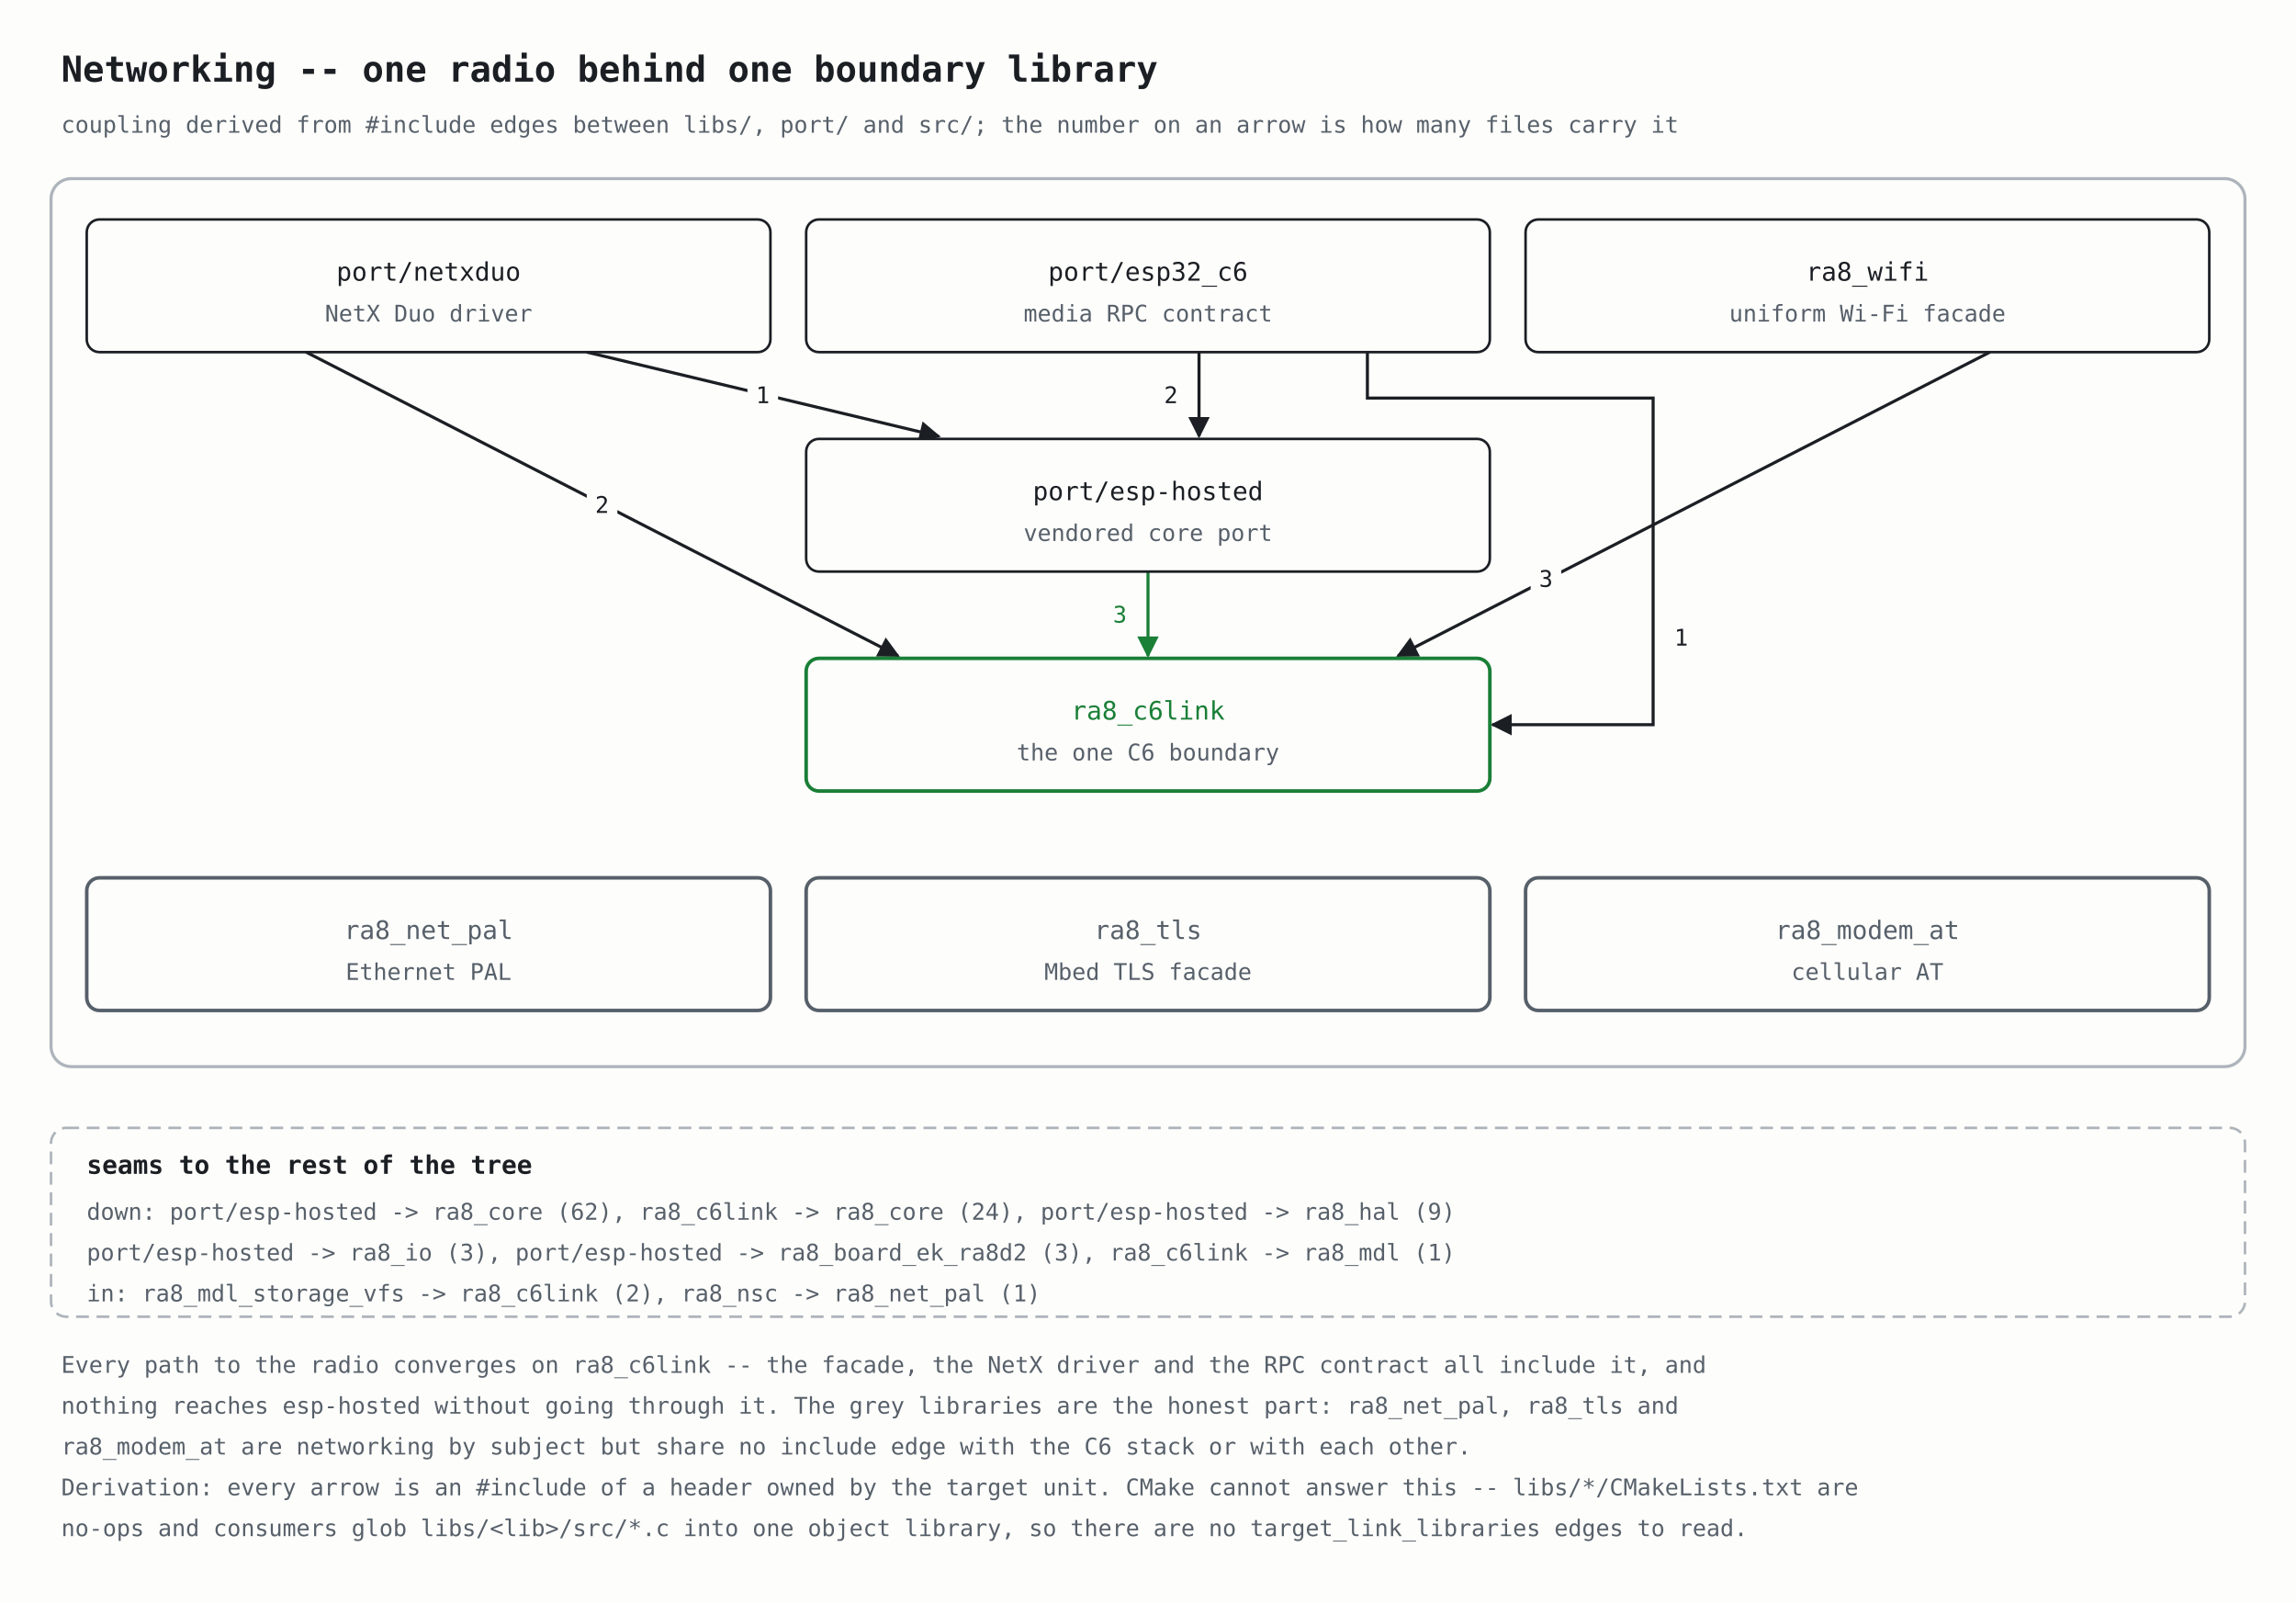
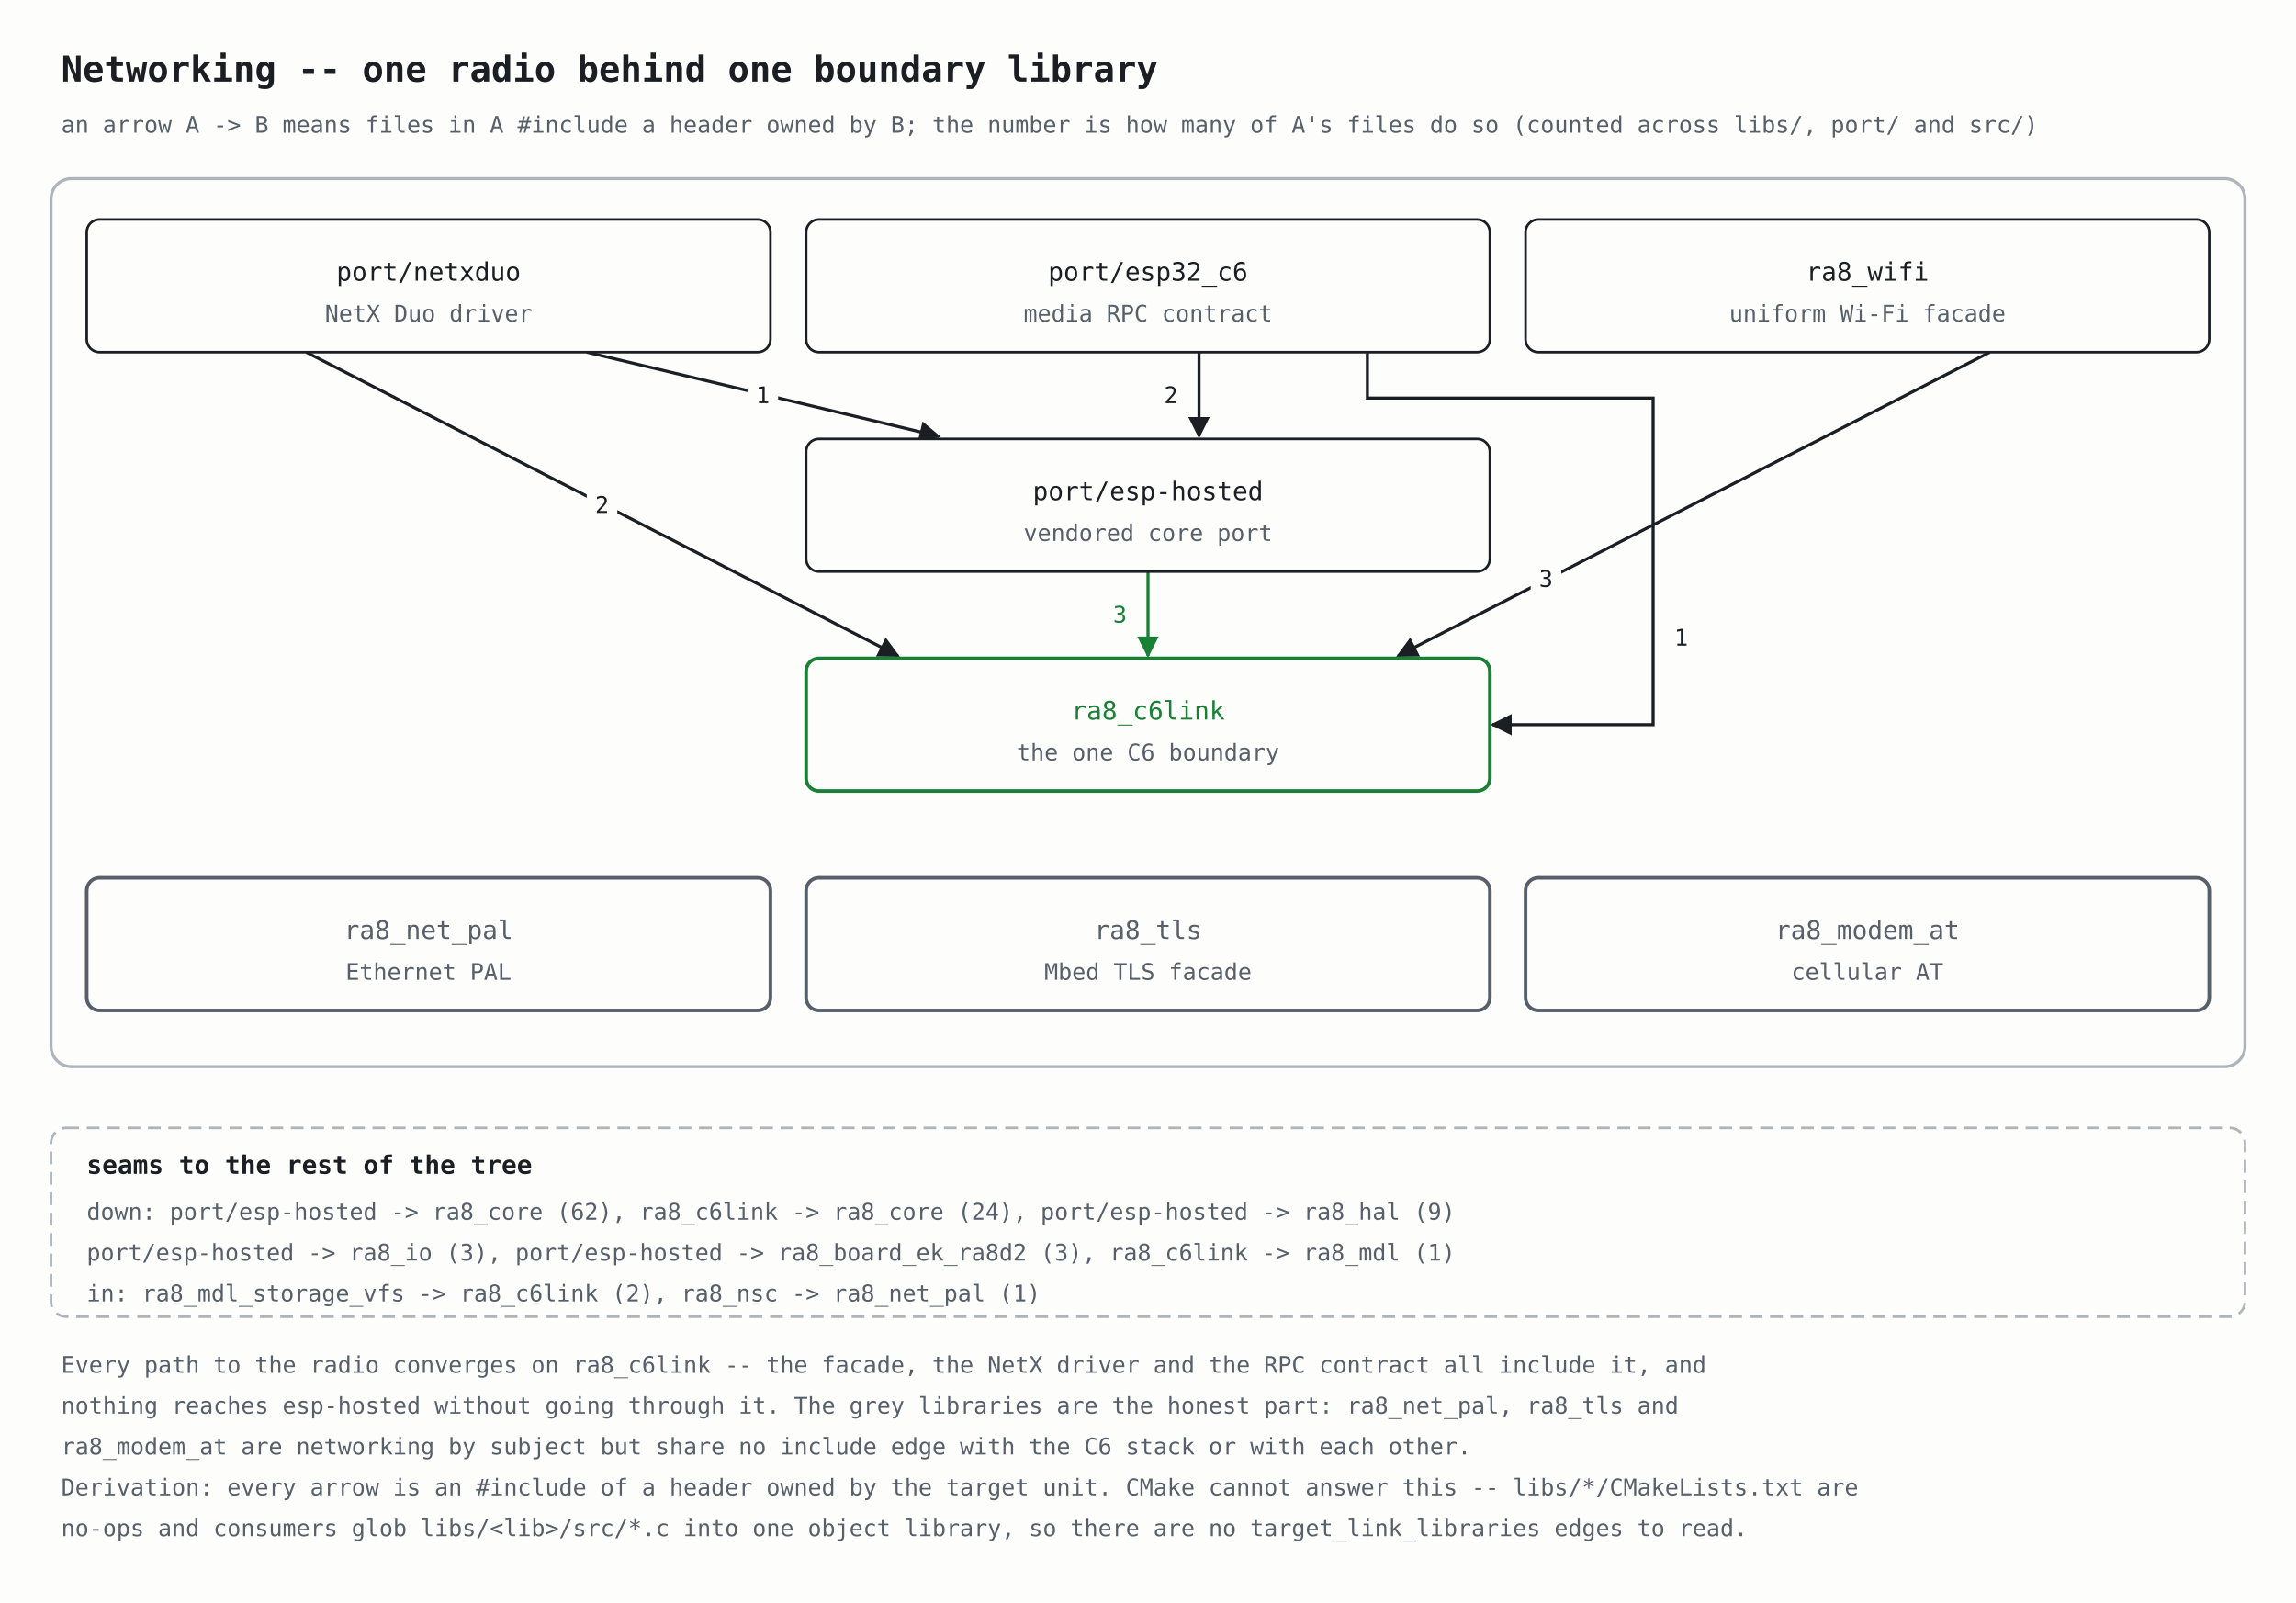
- <svg xmlns="http://www.w3.org/2000/svg" viewBox="0 0 900 628" width="900" role="img" aria-label="Networking -- one radio behind one boundary library. coupling derived from #include edges between libs/, port/ and src/; the number on an arrow is how many files carry it down: port/esp-hosted - to  ra8_core (62), ra8_c6link - to  ra8_core (24), port/esp-hosted - to  ra8_hal (9)       port/esp-hosted - to  ra8_io (3), port/esp-hosted - to  ra8_board_ek_ra8d2 (3), ra8_c6link - to  ra8_mdl (1) in:   ra8_mdl_storage_vfs - to  ra8_c6link (2), ra8_nsc - to  ra8_net_pal (1) Every path to the radio converges on ra8_c6link -- the facade, the NetX driver and the RPC contract all include it, and nothing reaches esp-hosted without going through it. The grey libraries are the honest part: ra8_net_pal, ra8_tls and ra8_modem_at are networking by subject but share no include edge with the C6 stack or with each other. Derivation: every arrow is an #include of a header owned by the target unit. CMake cannot answer this -- libs/*/CMakeLists.txt are no-ops and consumers glob libs/ lib to /src/*.c into one object library, so there are no target_link_libraries edges to read.">
+ <svg xmlns="http://www.w3.org/2000/svg" viewBox="0 0 900 628" width="900" role="img" aria-label="Networking -- one radio behind one boundary library. an arrow from A to B means files in A #include a header owned by B; the number is how many of A's files do so (counted across libs/, port/ and src/) down: port/esp-hosted - to  ra8_core (62), ra8_c6link - to  ra8_core (24), port/esp-hosted - to  ra8_hal (9)       port/esp-hosted - to  ra8_io (3), port/esp-hosted - to  ra8_board_ek_ra8d2 (3), ra8_c6link - to  ra8_mdl (1) in:   ra8_mdl_storage_vfs - to  ra8_c6link (2), ra8_nsc - to  ra8_net_pal (1) Every path to the radio converges on ra8_c6link -- the facade, the NetX driver and the RPC contract all include it, and nothing reaches esp-hosted without going through it. The grey libraries are the honest part: ra8_net_pal, ra8_tls and ra8_modem_at are networking by subject but share no include edge with the C6 stack or with each other. Derivation: every arrow is an #include of a header owned by the target unit. CMake cannot answer this -- libs/*/CMakeLists.txt are no-ops and consumers glob libs/ lib to /src/*.c into one object library, so there are no target_link_libraries edges to read.">
  <defs>
    <marker id="aInk" viewBox="0 0 10 10" refX="9" refY="5" markerWidth="7" markerHeight="7" orient="auto-start-reverse">
      <path d="M0,0 L10,5 L0,10 z" fill="#1b1f24" />
    </marker>
    <marker id="aAcc" viewBox="0 0 10 10" refX="9" refY="5" markerWidth="7" markerHeight="7" orient="auto-start-reverse">
      <path d="M0,0 L10,5 L0,10 z" fill="#0969da" />
    </marker>
    <marker id="aGrn" viewBox="0 0 10 10" refX="9" refY="5" markerWidth="7" markerHeight="7" orient="auto-start-reverse">
      <path d="M0,0 L10,5 L0,10 z" fill="#1a7f37" />
    </marker>
    <marker id="aWrm" viewBox="0 0 10 10" refX="9" refY="5" markerWidth="7" markerHeight="7" orient="auto-start-reverse">
      <path d="M0,0 L10,5 L0,10 z" fill="#bc4c00" />
    </marker>
  </defs>
  <rect x="0" y="0" width="900" height="628" fill="#fdfdfb" />
  <g font-family="ui-monospace,SFMono-Regular,Menlo,Consolas,monospace">
    <text x="24" y="32" fill="#1b1f24" font-size="14" font-weight="bold">Networking -- one radio behind one boundary library</text>
-     <text x="24" y="52" fill="#57606a" font-size="9">coupling derived from #include edges between libs/, port/ and src/; the number on an arrow is how many files carry it</text>
+     <text x="24" y="52" fill="#57606a" font-size="9">an arrow A -&gt; B means files in A #include a header owned by B; the number is how many of A's files do so (counted across libs/, port/ and src/)</text>
    <rect x="20" y="70" width="860" height="348" rx="8" fill="none" stroke="#aeb4bb" stroke-width="1.2" />
    <line x1="230" y1="138" x2="368" y2="171" stroke="#1b1f24" stroke-width="1.2" marker-end="url(#aInk)" />
    <rect x="293" y="149" width="12" height="12" fill="#fdfdfb" />
    <text x="299" y="158" text-anchor="middle" fill="#1b1f24" font-size="9">1</text>
    <line x1="120" y1="138" x2="352" y2="257" stroke="#1b1f24" stroke-width="1.2" marker-end="url(#aInk)" />
    <rect x="230" y="192" width="12" height="12" fill="#fdfdfb" />
    <text x="236" y="201" text-anchor="middle" fill="#1b1f24" font-size="9">2</text>
    <line x1="470" y1="138" x2="470" y2="171" stroke="#1b1f24" stroke-width="1.2" marker-end="url(#aInk)" />
    <text x="459" y="158" text-anchor="middle" fill="#1b1f24" font-size="9">2</text>
    <polyline points="536,138 536,156 648,156 648,284 585,284" fill="none" stroke="#1b1f24" stroke-width="1.2" marker-end="url(#aInk)" />
    <text x="659" y="253" text-anchor="middle" fill="#1b1f24" font-size="9">1</text>
    <line x1="780" y1="138" x2="548" y2="257" stroke="#1b1f24" stroke-width="1.2" marker-end="url(#aInk)" />
    <rect x="600" y="221" width="12" height="12" fill="#fdfdfb" />
    <text x="606" y="230" text-anchor="middle" fill="#1b1f24" font-size="9">3</text>
    <line x1="450" y1="224" x2="450" y2="257" stroke="#1a7f37" stroke-width="1.2" marker-end="url(#aGrn)" />
    <text x="439" y="244" text-anchor="middle" fill="#1a7f37" font-size="9">3</text>
    <rect x="34" y="86" width="268" height="52" rx="5" fill="#fdfdfb" stroke="#1b1f24" stroke-width="1" />
    <text x="168" y="110" text-anchor="middle" fill="#1b1f24" font-size="10">port/netxduo</text>
    <text x="168" y="126" text-anchor="middle" fill="#57606a" font-size="9">NetX Duo driver</text>
    <rect x="316" y="86" width="268" height="52" rx="5" fill="#fdfdfb" stroke="#1b1f24" stroke-width="1" />
    <text x="450" y="110" text-anchor="middle" fill="#1b1f24" font-size="10">port/esp32_c6</text>
    <text x="450" y="126" text-anchor="middle" fill="#57606a" font-size="9">media RPC contract</text>
    <rect x="598" y="86" width="268" height="52" rx="5" fill="#fdfdfb" stroke="#1b1f24" stroke-width="1" />
    <text x="732" y="110" text-anchor="middle" fill="#1b1f24" font-size="10">ra8_wifi</text>
    <text x="732" y="126" text-anchor="middle" fill="#57606a" font-size="9">uniform Wi-Fi facade</text>
    <rect x="316" y="172" width="268" height="52" rx="5" fill="#fdfdfb" stroke="#1b1f24" stroke-width="1" />
    <text x="450" y="196" text-anchor="middle" fill="#1b1f24" font-size="10">port/esp-hosted</text>
    <text x="450" y="212" text-anchor="middle" fill="#57606a" font-size="9">vendored core port</text>
    <rect x="316" y="258" width="268" height="52" rx="5" fill="#fdfdfb" stroke="#1a7f37" stroke-width="1.4" />
    <text x="450" y="282" text-anchor="middle" fill="#1a7f37" font-size="10">ra8_c6link</text>
    <text x="450" y="298" text-anchor="middle" fill="#57606a" font-size="9">the one C6 boundary</text>
    <rect x="34" y="344" width="268" height="52" rx="5" fill="#fdfdfb" stroke="#57606a" stroke-width="1.4" />
    <text x="168" y="368" text-anchor="middle" fill="#57606a" font-size="10">ra8_net_pal</text>
    <text x="168" y="384" text-anchor="middle" fill="#57606a" font-size="9">Ethernet PAL</text>
    <rect x="316" y="344" width="268" height="52" rx="5" fill="#fdfdfb" stroke="#57606a" stroke-width="1.4" />
    <text x="450" y="368" text-anchor="middle" fill="#57606a" font-size="10">ra8_tls</text>
    <text x="450" y="384" text-anchor="middle" fill="#57606a" font-size="9">Mbed TLS facade</text>
    <rect x="598" y="344" width="268" height="52" rx="5" fill="#fdfdfb" stroke="#57606a" stroke-width="1.4" />
    <text x="732" y="368" text-anchor="middle" fill="#57606a" font-size="10">ra8_modem_at</text>
    <text x="732" y="384" text-anchor="middle" fill="#57606a" font-size="9">cellular AT</text>
    <rect x="20" y="442" width="860" height="74" rx="6" fill="none" stroke="#aeb4bb" stroke-width="1" stroke-dasharray="5 3" />
    <text x="34" y="460" fill="#1b1f24" font-size="10" font-weight="bold">seams to the rest of the tree</text>
    <text x="34" y="478" fill="#57606a" font-size="9">down: port/esp-hosted -&gt; ra8_core (62), ra8_c6link -&gt; ra8_core (24), port/esp-hosted -&gt; ra8_hal (9)</text>
    <text x="34" y="494" fill="#57606a" font-size="9">      port/esp-hosted -&gt; ra8_io (3), port/esp-hosted -&gt; ra8_board_ek_ra8d2 (3), ra8_c6link -&gt; ra8_mdl (1)</text>
    <text x="34" y="510" fill="#57606a" font-size="9">in:   ra8_mdl_storage_vfs -&gt; ra8_c6link (2), ra8_nsc -&gt; ra8_net_pal (1)</text>
    <text x="24" y="538" fill="#57606a" font-size="9">Every path to the radio converges on ra8_c6link -- the facade, the NetX driver and the RPC contract all include it, and</text>
    <text x="24" y="554" fill="#57606a" font-size="9">nothing reaches esp-hosted without going through it. The grey libraries are the honest part: ra8_net_pal, ra8_tls and</text>
    <text x="24" y="570" fill="#57606a" font-size="9">ra8_modem_at are networking by subject but share no include edge with the C6 stack or with each other.</text>
    <text x="24" y="586" fill="#57606a" font-size="9">Derivation: every arrow is an #include of a header owned by the target unit. CMake cannot answer this -- libs/*/CMakeLists.txt are</text>
    <text x="24" y="602" fill="#57606a" font-size="9">no-ops and consumers glob libs/&lt;lib&gt;/src/*.c into one object library, so there are no target_link_libraries edges to read.</text>
  </g>
</svg>
